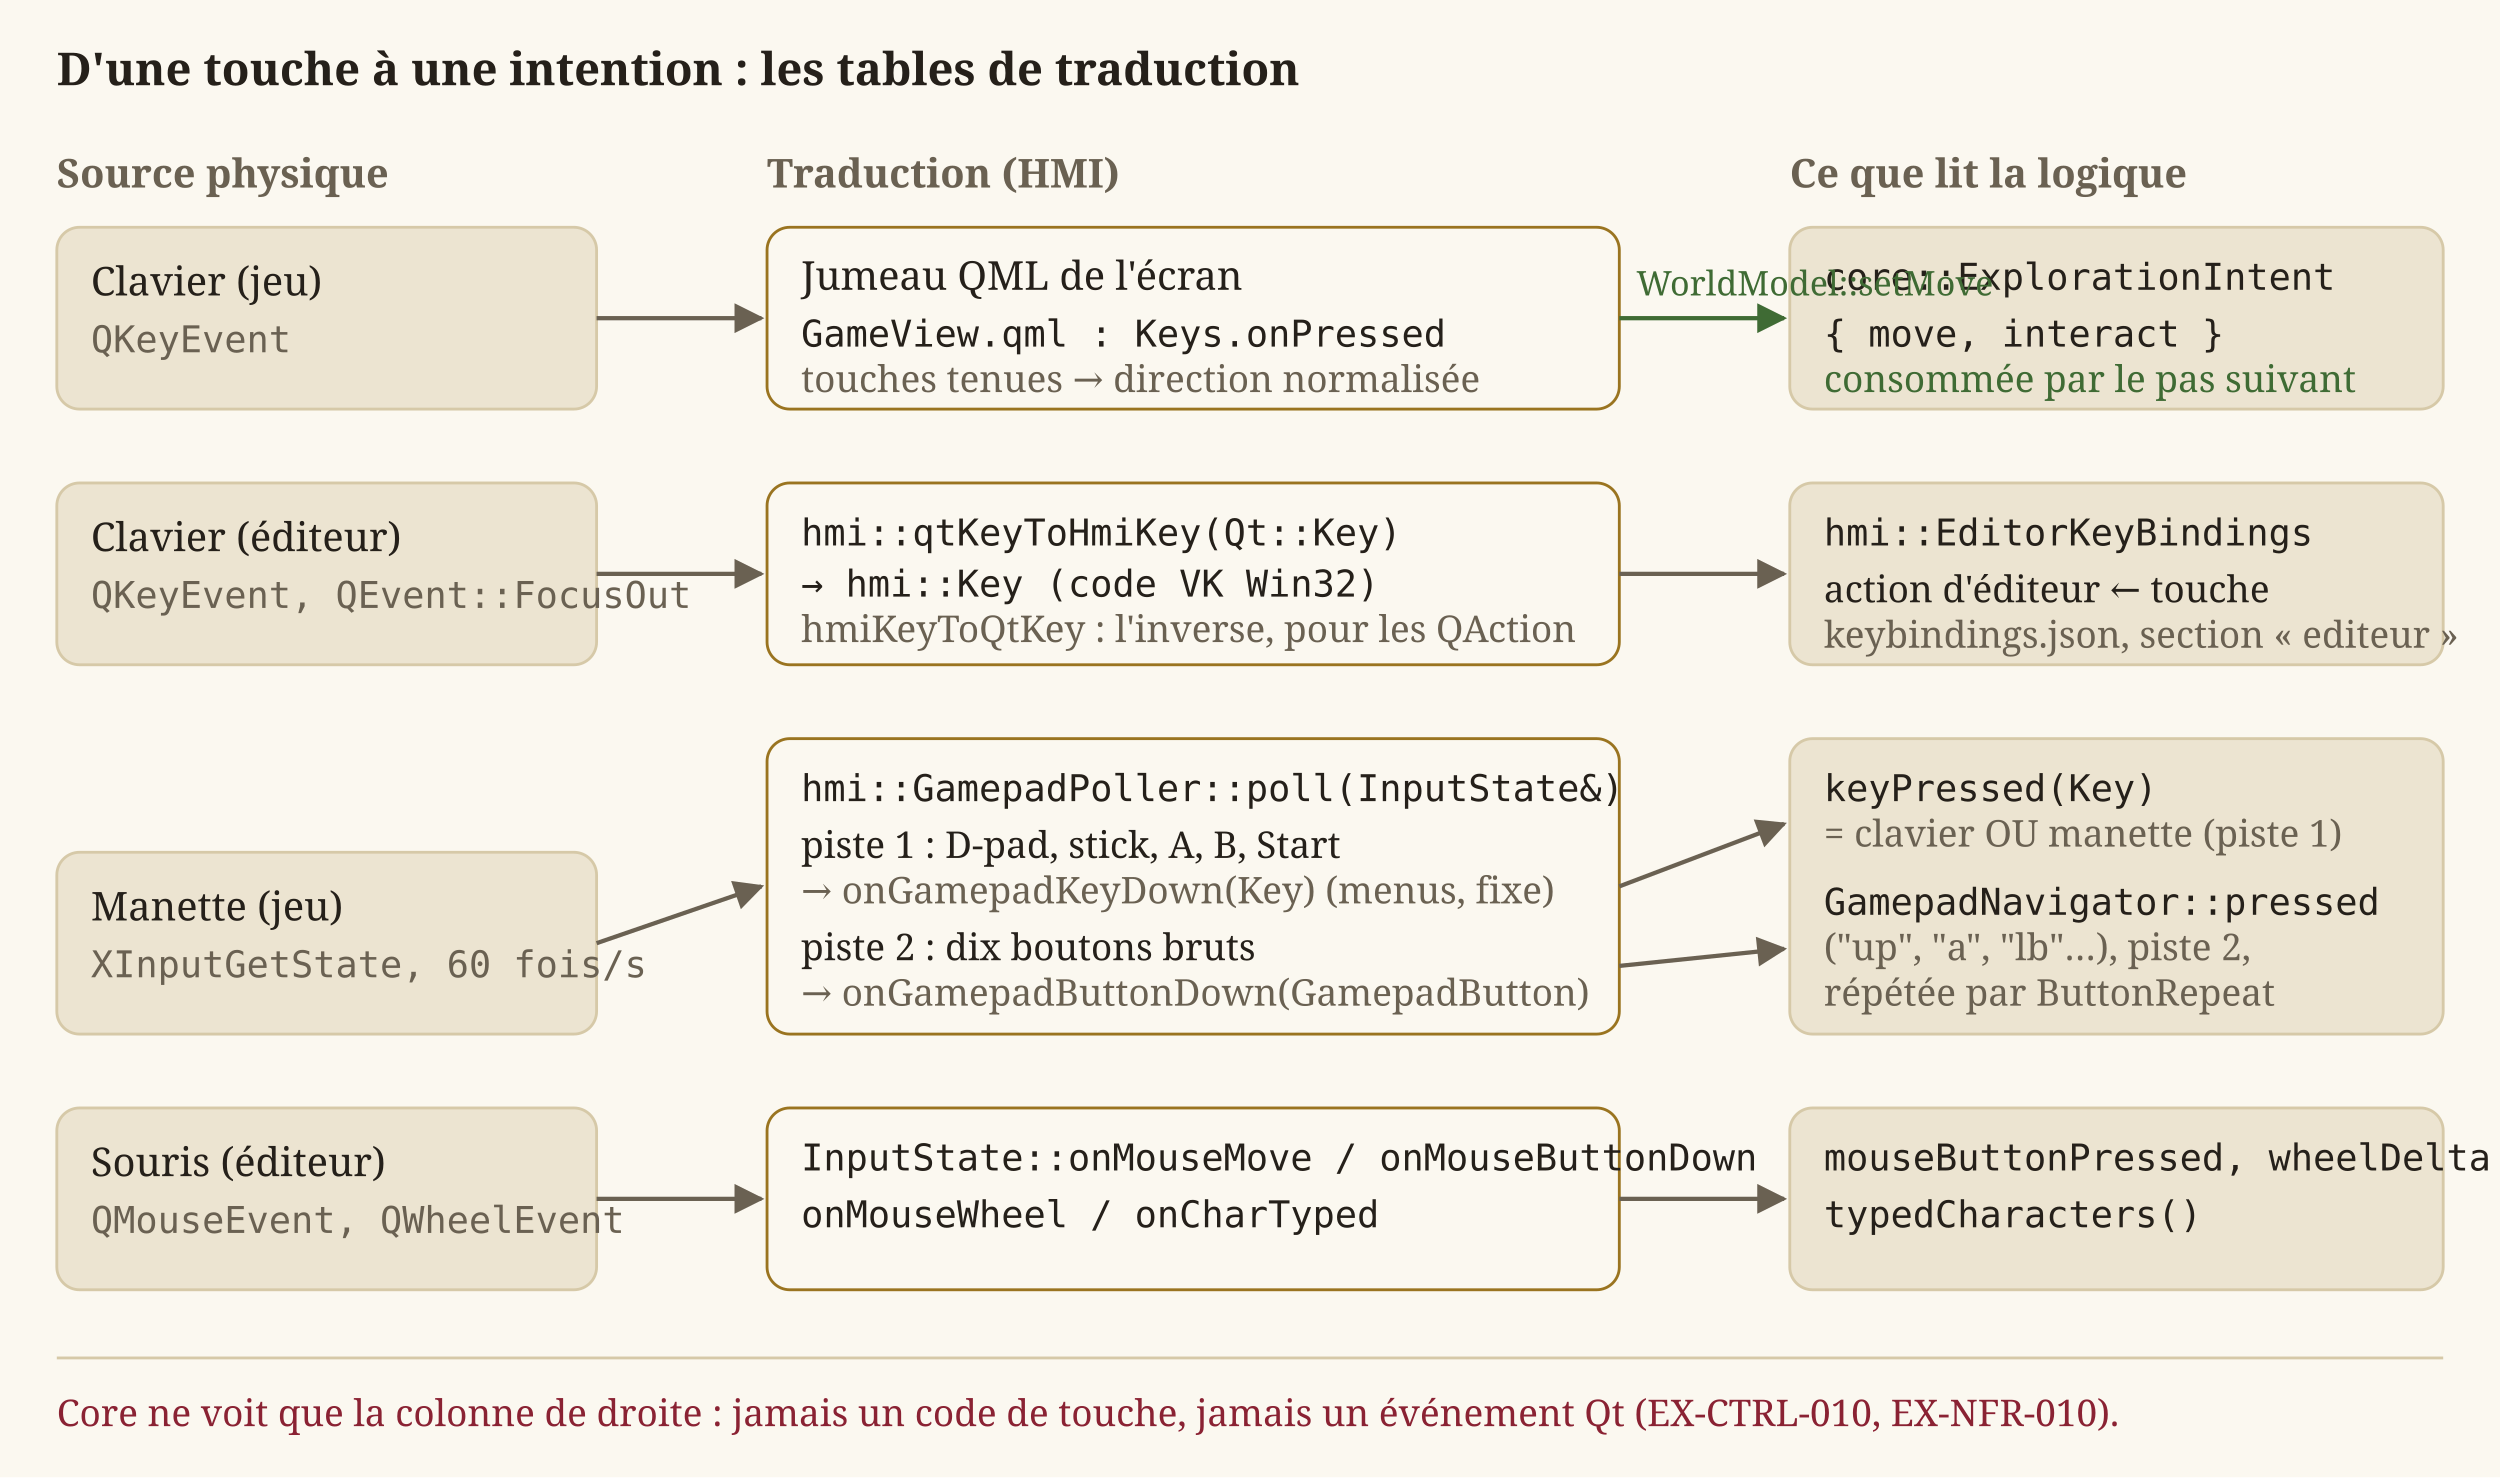
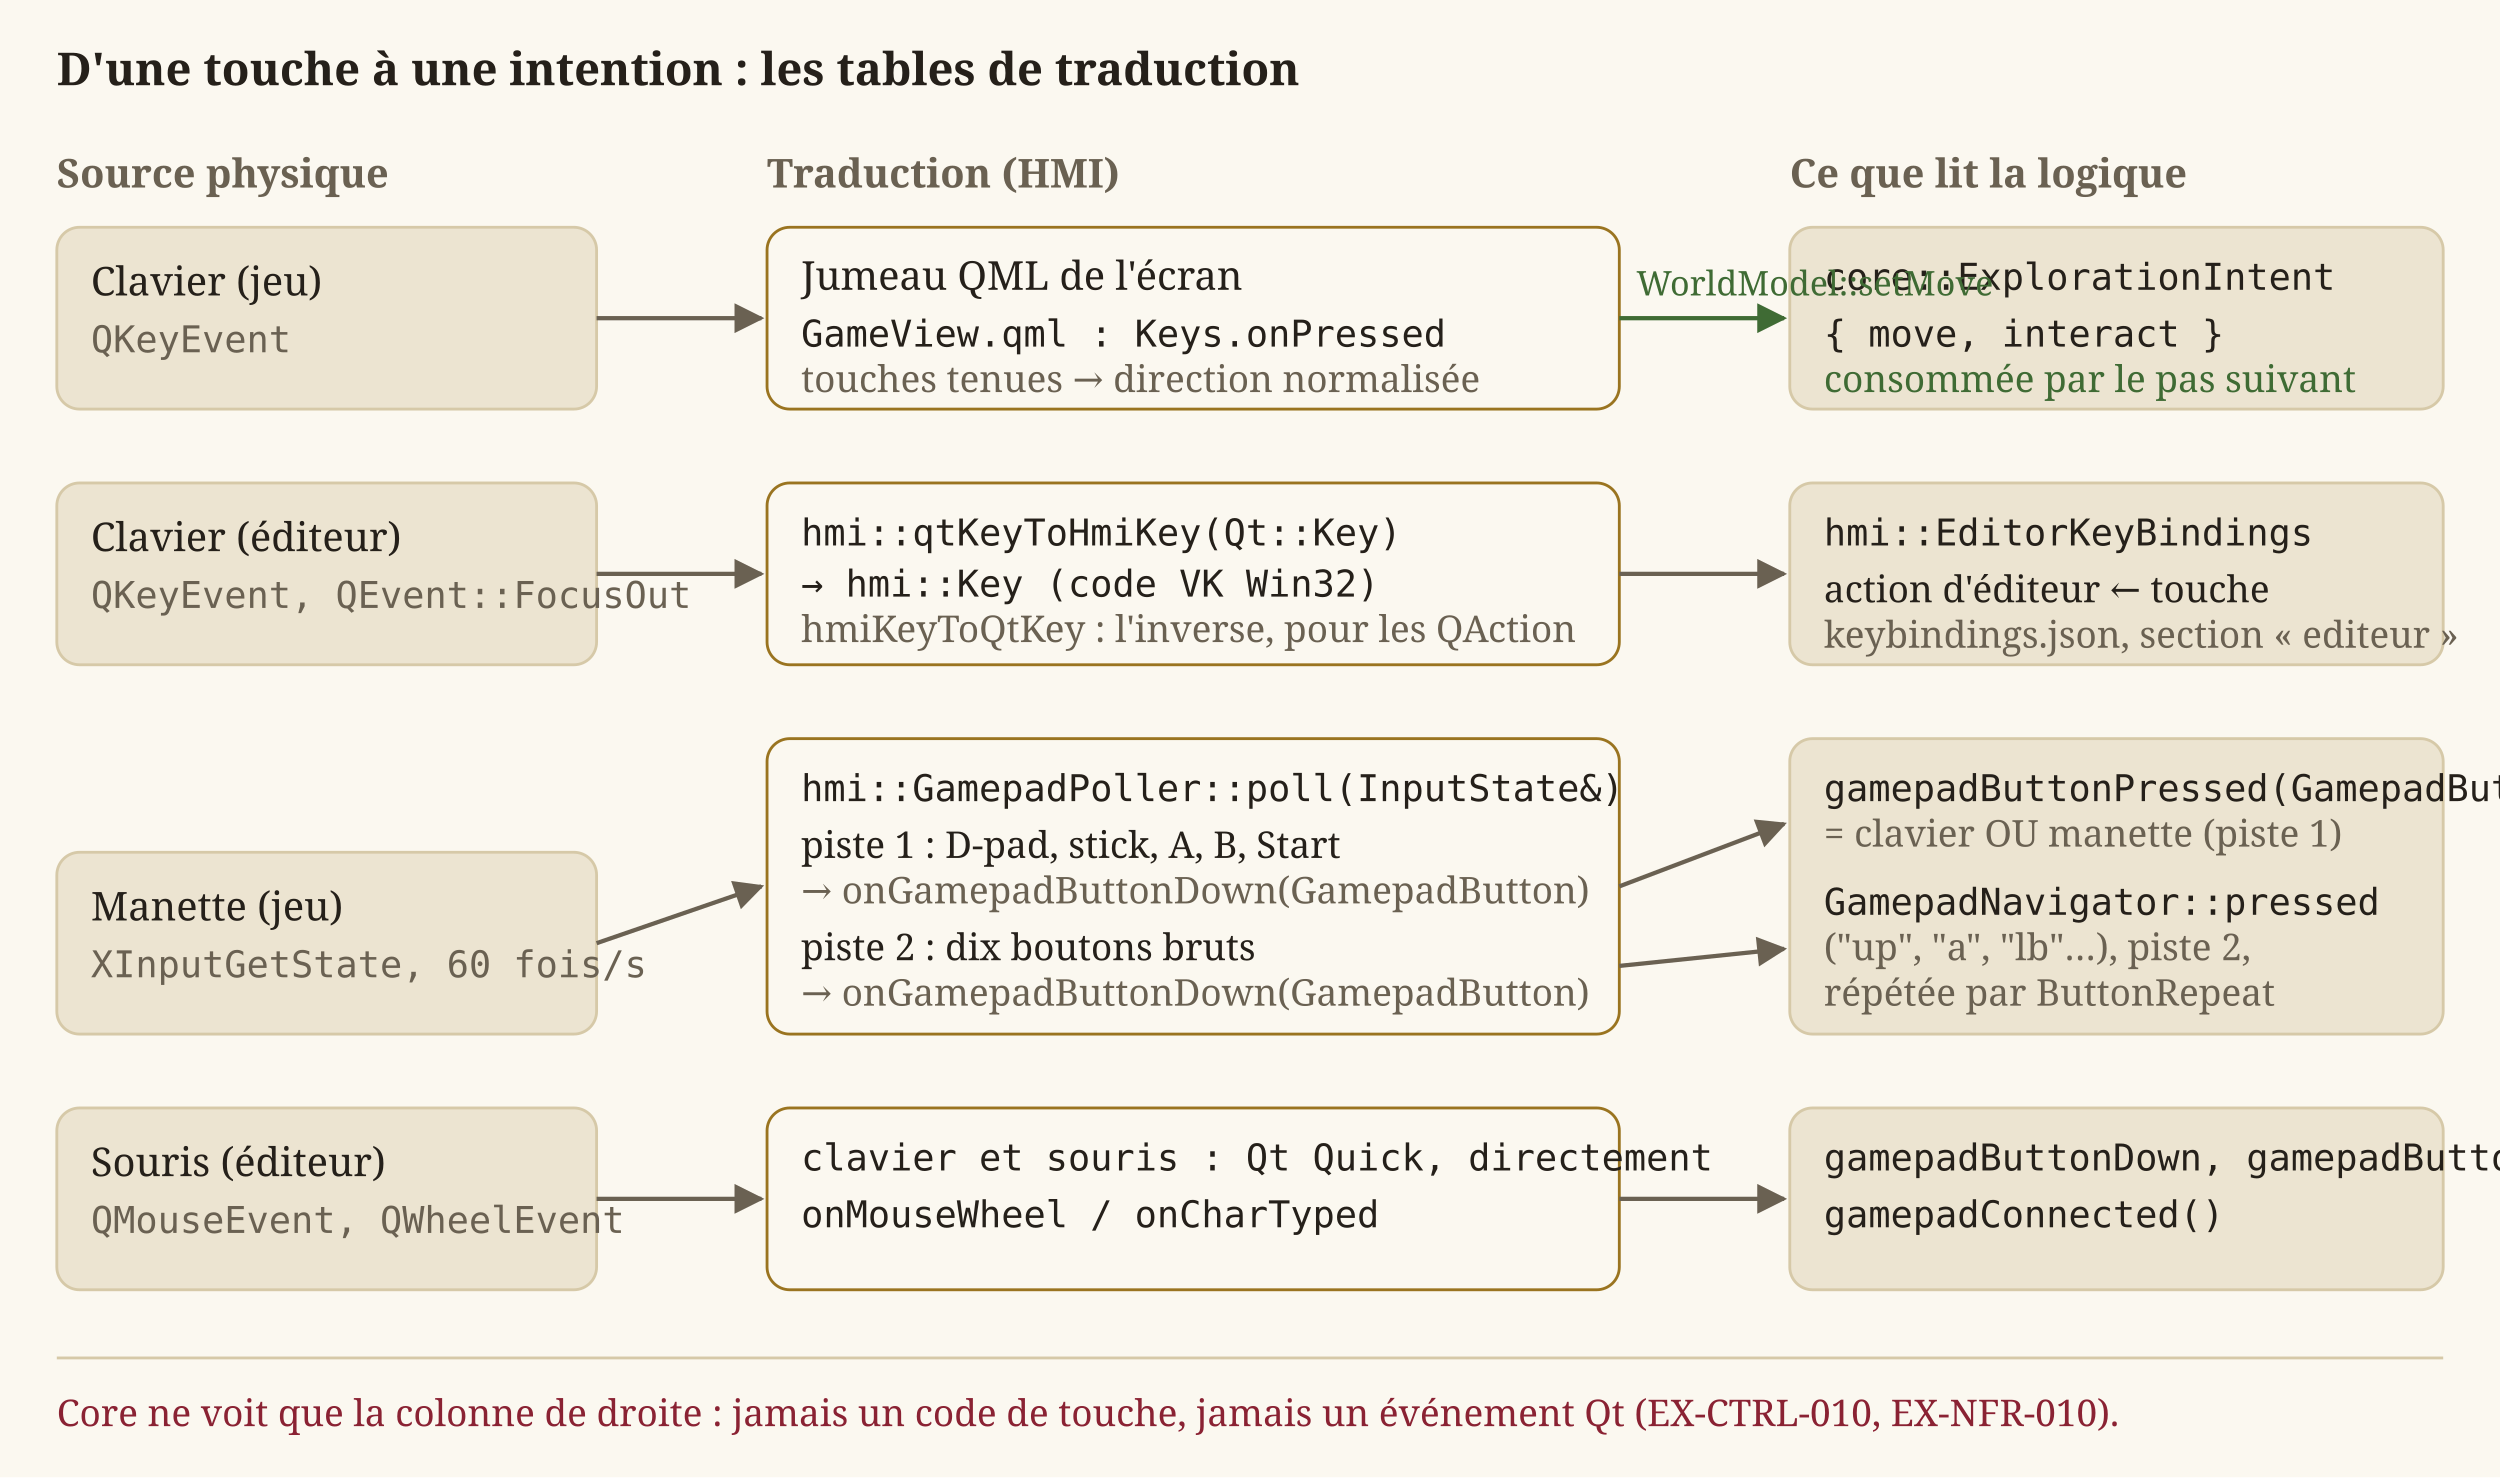
<svg xmlns="http://www.w3.org/2000/svg" viewBox="0 0 880 520" font-family="Georgia, serif" font-size="14">
  <rect width="880" height="520" fill="#fbf8f0" />
  <defs>
    <marker id="f" viewBox="0 0 10 10" refX="9" refY="5" markerWidth="7" markerHeight="7" orient="auto">
      <path d="M0,0 L10,5 L0,10 z" fill="#6a6152" />
    </marker>
    <marker id="fg" viewBox="0 0 10 10" refX="9" refY="5" markerWidth="7" markerHeight="7" orient="auto">
      <path d="M0,0 L10,5 L0,10 z" fill="#3f6b34" />
    </marker>
  </defs>
  <text x="20" y="30" font-size="16" font-weight="600" fill="#25201a">D'une touche à une intention : les tables de traduction</text>
  <text x="20" y="66" font-weight="600" fill="#6a6152">Source physique</text>
  <g fill="#ece4d1" stroke="#d6c9a8">
    <rect x="20" y="80" width="190" height="64" rx="8" />
    <rect x="20" y="170" width="190" height="64" rx="8" />
    <rect x="20" y="300" width="190" height="64" rx="8" />
    <rect x="20" y="390" width="190" height="64" rx="8" />
  </g>
  <g fill="#25201a">
    <text x="32" y="104">Clavier (jeu)</text>
    <text x="32" y="124" font-family="Consolas, monospace" font-size="13" fill="#6a6152">QKeyEvent</text>
    <text x="32" y="194">Clavier (éditeur)</text>
    <text x="32" y="214" font-family="Consolas, monospace" font-size="13" fill="#6a6152">QKeyEvent, QEvent::FocusOut</text>
    <text x="32" y="324">Manette (jeu)</text>
    <text x="32" y="344" font-family="Consolas, monospace" font-size="13" fill="#6a6152">XInputGetState, 60 fois/s</text>
    <text x="32" y="414">Souris (éditeur)</text>
    <text x="32" y="434" font-family="Consolas, monospace" font-size="13" fill="#6a6152">QMouseEvent, QWheelEvent</text>
  </g>
  <text x="270" y="66" font-weight="600" fill="#6a6152">Traduction (HMI)</text>
  <g fill="#fbf8f0" stroke="#9a7420">
    <rect x="270" y="80" width="300" height="64" rx="8" />
    <rect x="270" y="170" width="300" height="64" rx="8" />
    <rect x="270" y="260" width="300" height="104" rx="8" />
    <rect x="270" y="390" width="300" height="64" rx="8" />
  </g>
  <g fill="#25201a">
    <text x="282" y="102">Jumeau QML de l'écran</text>
    <text x="282" y="122" font-family="Consolas, monospace" font-size="13">GameView.qml : Keys.onPressed</text>
    <text x="282" y="138" font-size="13" fill="#6a6152">touches tenues → direction normalisée</text>
    <text x="282" y="192" font-family="Consolas, monospace" font-size="13">hmi::qtKeyToHmiKey(Qt::Key)</text>
    <text x="282" y="210" font-family="Consolas, monospace" font-size="13">→ hmi::Key (code VK Win32)</text>
    <text x="282" y="226" font-size="13" fill="#6a6152">hmiKeyToQtKey : l'inverse, pour les QAction</text>
    <text x="282" y="282" font-family="Consolas, monospace" font-size="13">hmi::GamepadPoller::poll(InputState&amp;)</text>
    <text x="282" y="302" font-size="13">piste 1 : D-pad, stick, A, B, Start</text>
-     <text x="282" y="318" font-size="13" fill="#6a6152">→ onGamepadKeyDown(Key) (menus, fixe)</text>
+     <text x="282" y="318" font-size="13" fill="#6a6152">→ onGamepadButtonDown(GamepadButton)</text>
    <text x="282" y="338" font-size="13">piste 2 : dix boutons bruts</text>
    <text x="282" y="354" font-size="13" fill="#6a6152">→ onGamepadButtonDown(GamepadButton)</text>
-     <text x="282" y="412" font-family="Consolas, monospace" font-size="13">InputState::onMouseMove / onMouseButtonDown</text>
+     <text x="282" y="412" font-family="Consolas, monospace" font-size="13">clavier et souris : Qt Quick, directement</text>
    <text x="282" y="432" font-family="Consolas, monospace" font-size="13">onMouseWheel / onCharTyped</text>
  </g>
  <text x="630" y="66" font-weight="600" fill="#6a6152">Ce que lit la logique</text>
  <g fill="#ece4d1" stroke="#d6c9a8">
    <rect x="630" y="80" width="230" height="64" rx="8" />
    <rect x="630" y="170" width="230" height="64" rx="8" />
    <rect x="630" y="260" width="230" height="104" rx="8" />
    <rect x="630" y="390" width="230" height="64" rx="8" />
  </g>
  <g fill="#25201a">
    <text x="642" y="102" font-family="Consolas, monospace" font-size="13">core::ExplorationIntent</text>
    <text x="642" y="122" font-family="Consolas, monospace" font-size="13">{ move, interact }</text>
    <text x="642" y="138" font-size="13" fill="#3f6b34">consommée par le pas suivant</text>
    <text x="642" y="192" font-family="Consolas, monospace" font-size="13">hmi::EditorKeyBindings</text>
    <text x="642" y="212" font-size="13">action d'éditeur ← touche</text>
    <text x="642" y="228" font-size="13" fill="#6a6152">keybindings.json, section « editeur »</text>
-     <text x="642" y="282" font-family="Consolas, monospace" font-size="13">keyPressed(Key)</text>
+     <text x="642" y="282" font-family="Consolas, monospace" font-size="13">gamepadButtonPressed(GamepadButton)</text>
    <text x="642" y="298" font-size="13" fill="#6a6152">= clavier OU manette (piste 1)</text>
    <text x="642" y="322" font-family="Consolas, monospace" font-size="13">GamepadNavigator::pressed</text>
    <text x="642" y="338" font-size="13" fill="#6a6152">("up", "a", "lb"…), piste 2,</text>
    <text x="642" y="354" font-size="13" fill="#6a6152">répétée par ButtonRepeat</text>
-     <text x="642" y="412" font-family="Consolas, monospace" font-size="13">mouseButtonPressed, wheelDelta</text>
-     <text x="642" y="432" font-family="Consolas, monospace" font-size="13">typedCharacters()</text>
+     <text x="642" y="412" font-family="Consolas, monospace" font-size="13">gamepadButtonDown, gamepadButtonReleased</text>
+     <text x="642" y="432" font-family="Consolas, monospace" font-size="13">gamepadConnected()</text>
  </g>
  <g stroke="#6a6152" stroke-width="1.5" fill="none">
    <path d="M210,112 L268,112" marker-end="url(#f)" />
    <path d="M210,202 L268,202" marker-end="url(#f)" />
    <path d="M210,332 L268,312" marker-end="url(#f)" />
    <path d="M210,422 L268,422" marker-end="url(#f)" />
    <path d="M570,202 L628,202" marker-end="url(#f)" />
    <path d="M570,312 L628,290" marker-end="url(#f)" />
    <path d="M570,340 L628,334" marker-end="url(#f)" />
    <path d="M570,422 L628,422" marker-end="url(#f)" />
  </g>
  <path d="M570,112 L628,112" stroke="#3f6b34" stroke-width="1.5" fill="none" marker-end="url(#fg)" />
  <text x="576" y="104" font-size="12" fill="#3f6b34">WorldModel::setMove</text>
  <line x1="20" y1="478" x2="860" y2="478" stroke="#d6c9a8" />
  <text x="20" y="502" font-size="13" fill="#8a2233">Core ne voit que la colonne de droite : jamais un code de touche, jamais un événement Qt (EX-CTRL-010, EX-NFR-010).</text>
</svg>
